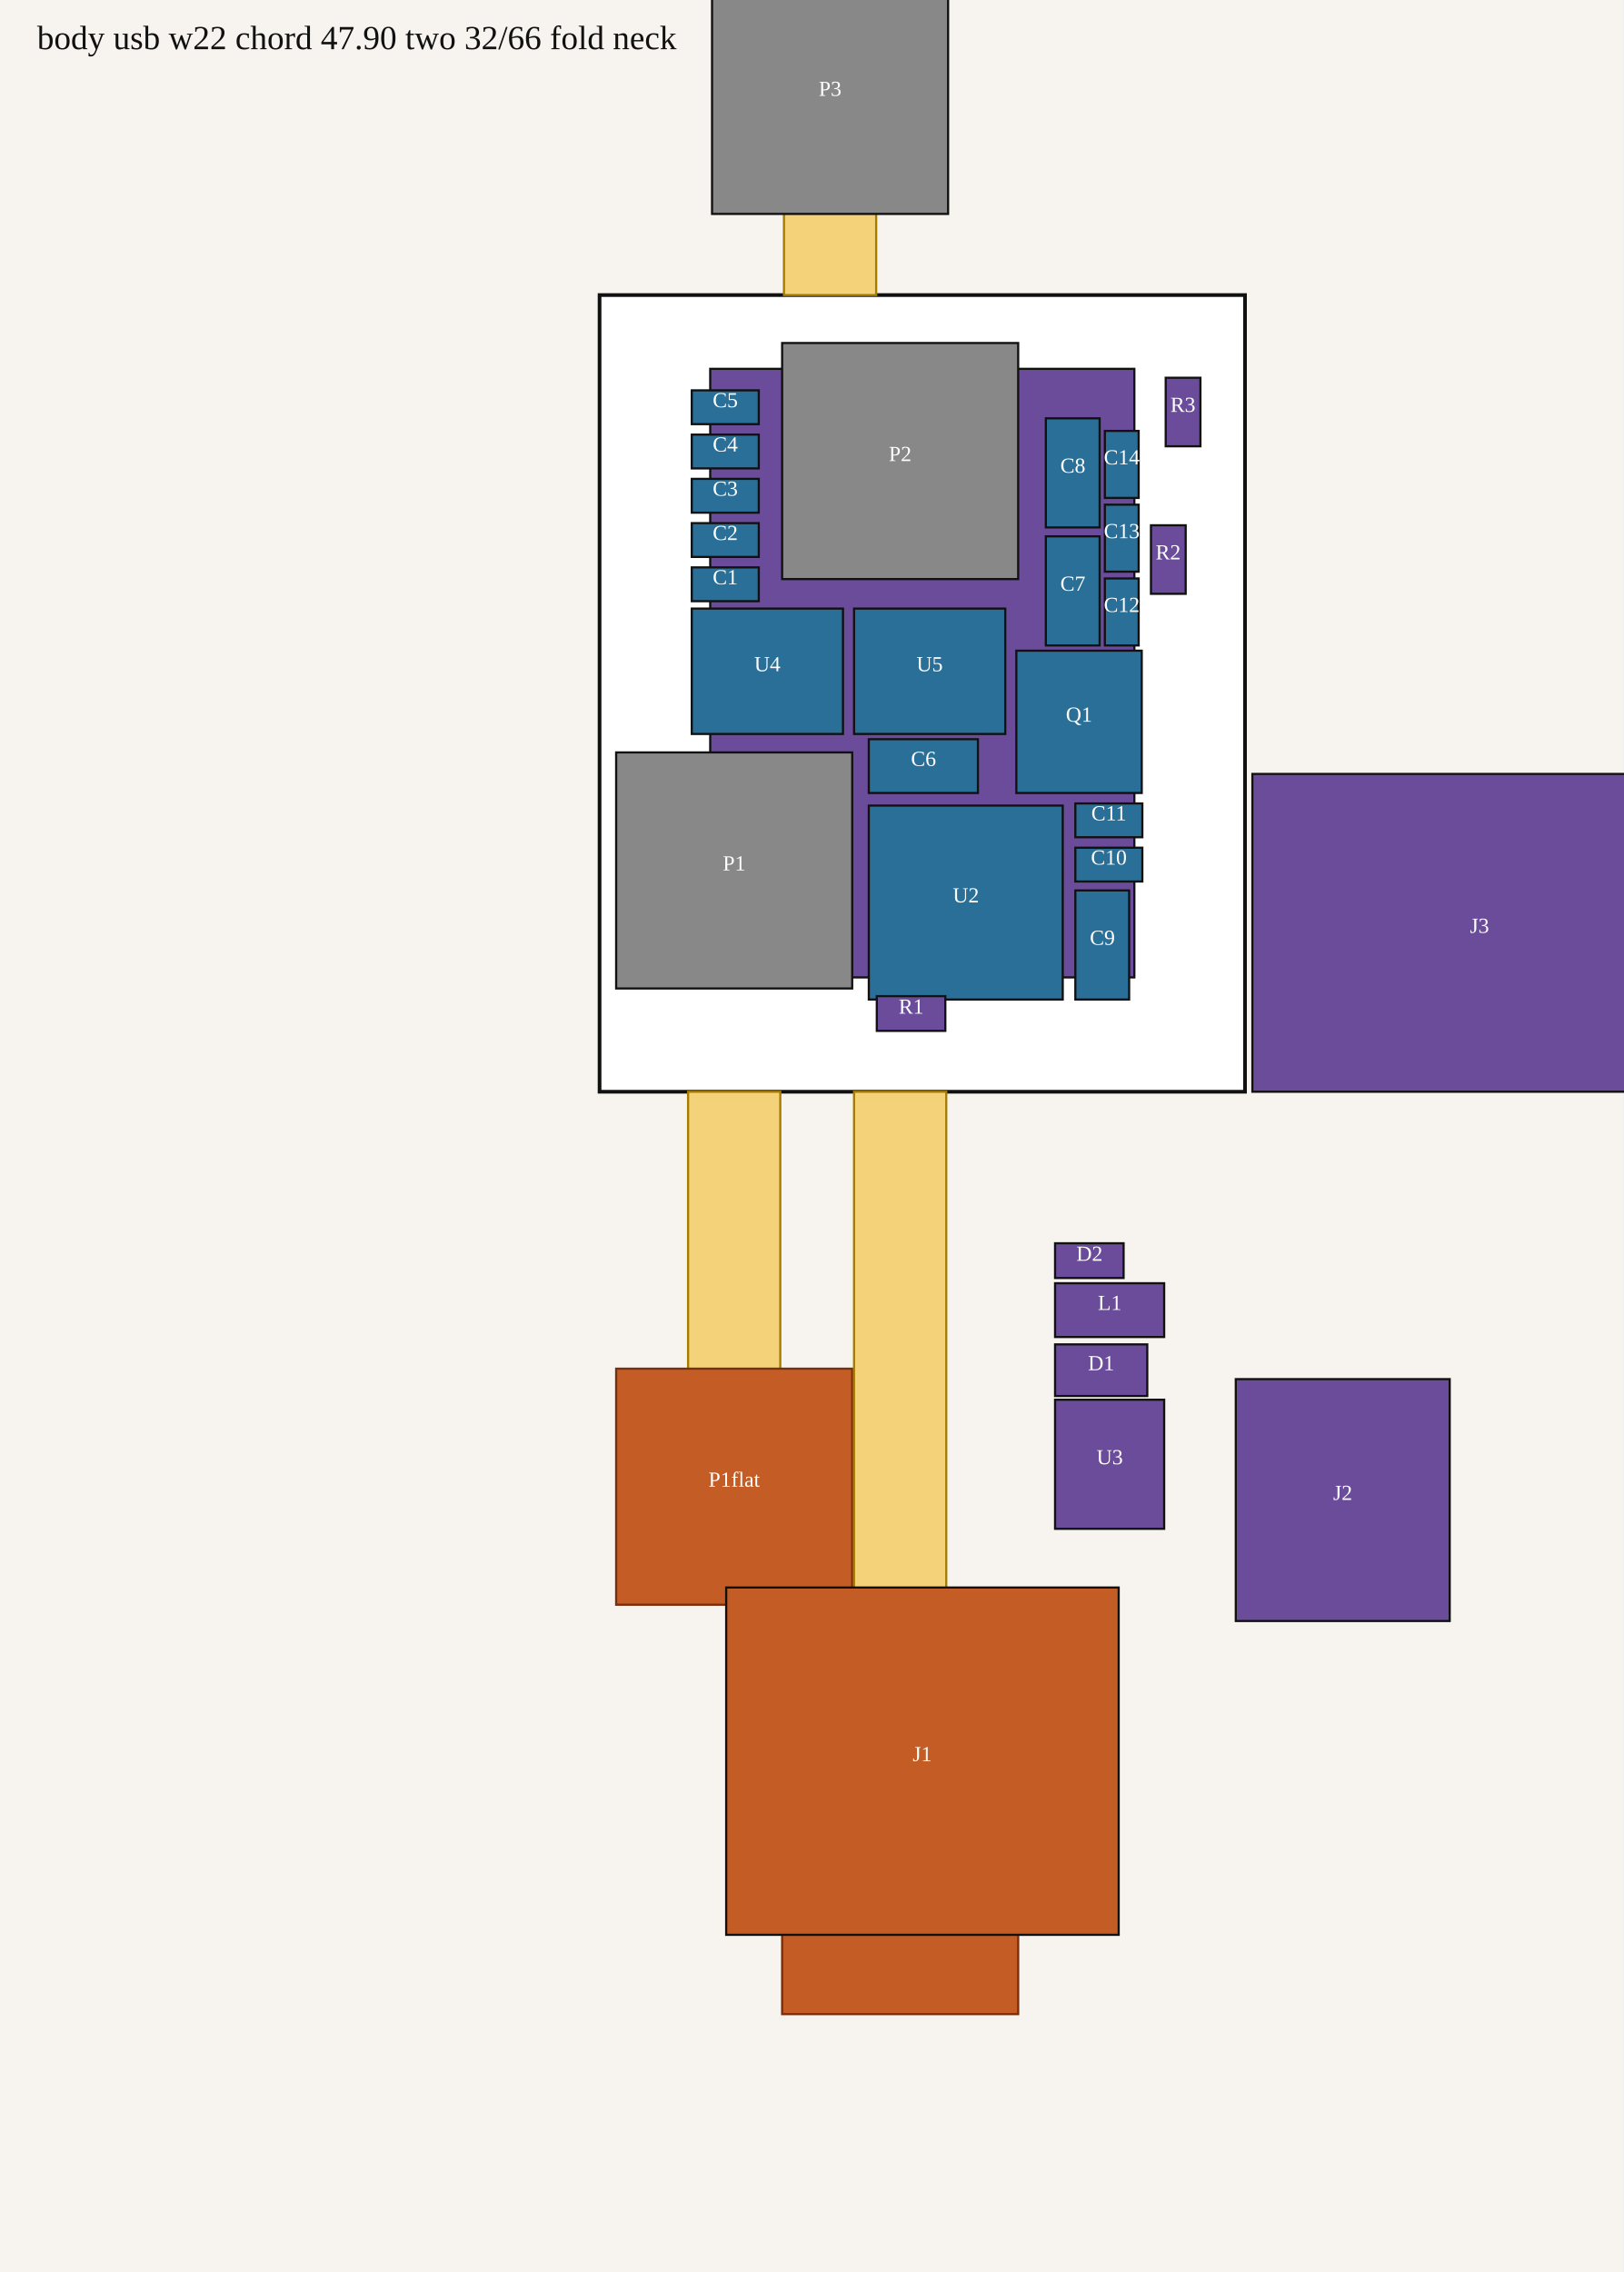
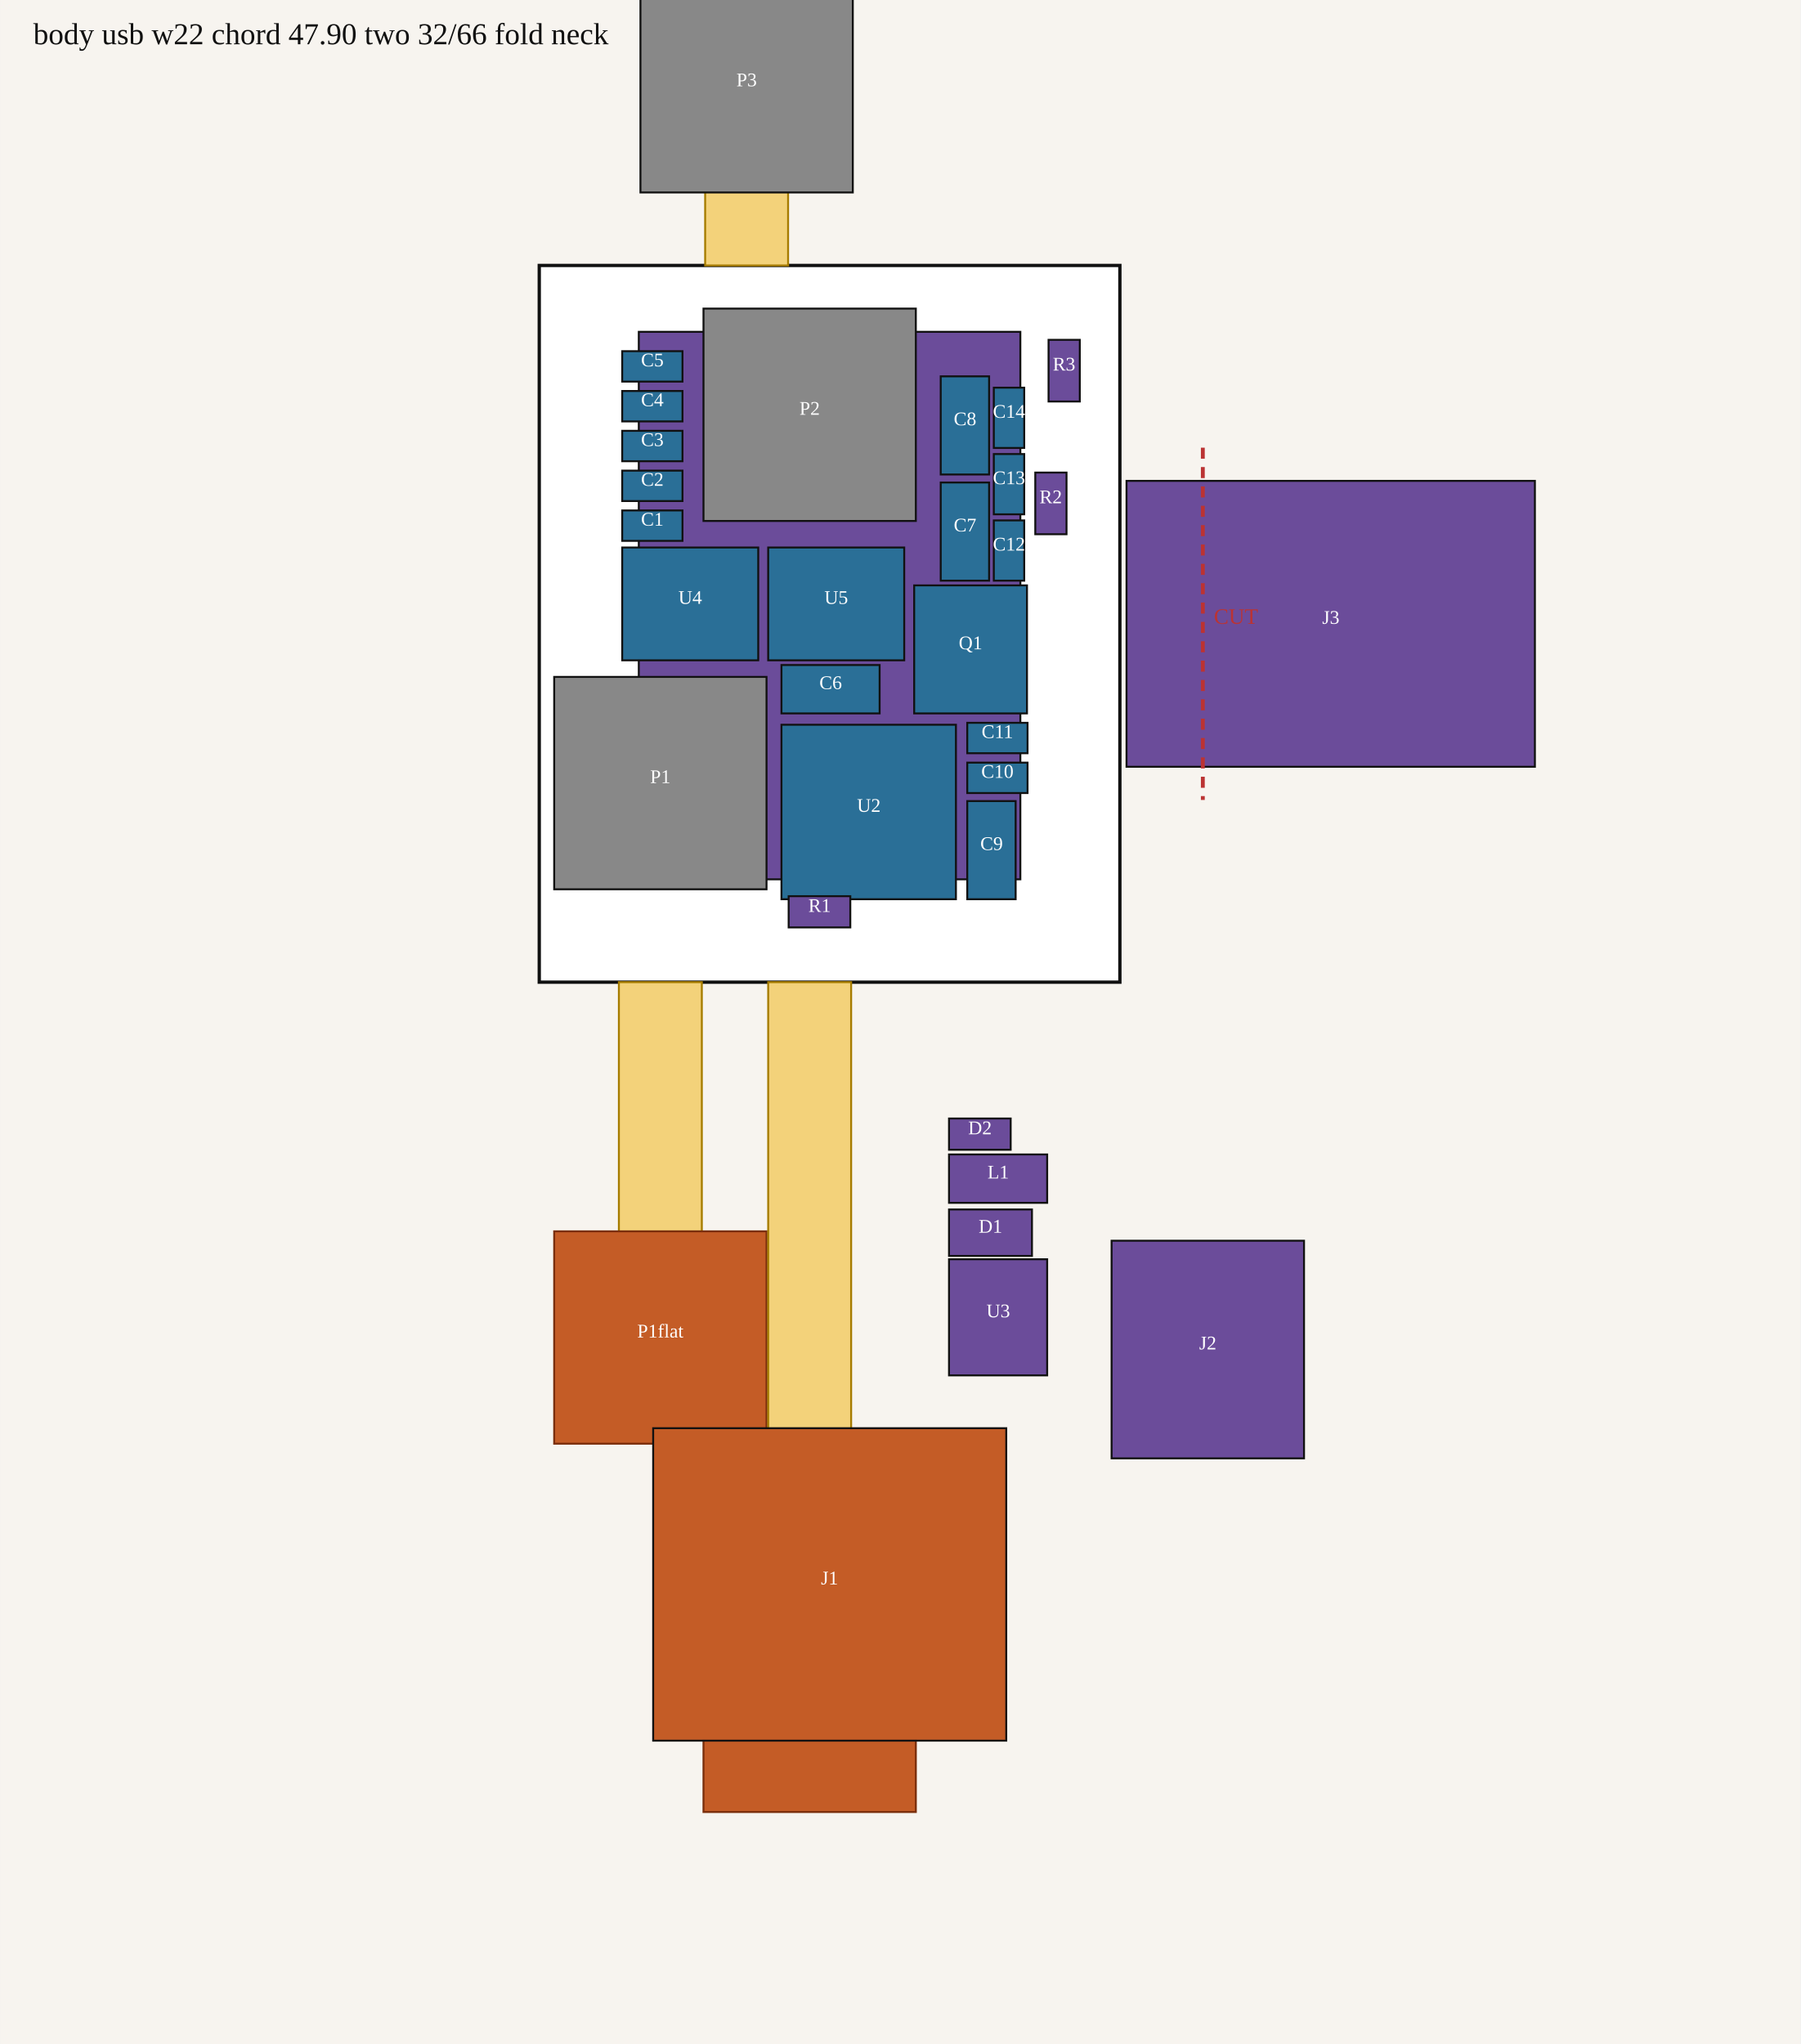
- <svg xmlns="http://www.w3.org/2000/svg" width="528" height="739" viewBox="0 0 528.0 739.2">
+ <svg xmlns="http://www.w3.org/2000/svg" width="651" height="739" viewBox="0 0 651.1 739.2">
  <rect width="100%" height="100%" fill="#f7f4ef" />
  <rect x="195.0" y="96.0" width="210.0" height="259.2" fill="#fff" stroke="#111" stroke-width="1.2" />
  <rect x="223.8" y="355.2" width="30.0" height="128.5" fill="#f3d27a" stroke="#a67c00" stroke-width="0.7" />
  <rect x="200.4" y="445.3" width="76.8" height="76.8" fill="#c45c26" stroke="#7a2e0b" stroke-width="0.7" />
  <text x="238.8" y="483.7" font-size="7" text-anchor="middle" fill="#fff">P1flat</text>
  <rect x="277.8" y="355.2" width="30.0" height="261.7" fill="#f3d27a" stroke="#a67c00" stroke-width="0.7" />
  <rect x="254.4" y="578.5" width="76.8" height="76.8" fill="#c45c26" stroke="#7a2e0b" stroke-width="0.7" />
  <text x="292.8" y="616.9" font-size="7" text-anchor="middle" fill="#fff">P2flat</text>
  <rect x="255.0" y="31.2" width="30.0" height="64.8" fill="#f3d27a" stroke="#a67c00" stroke-width="0.7" />
  <rect x="231.0" y="120.0" width="138.0" height="198.0" fill="#6b4c9a" stroke="#111" stroke-width="0.7" />
  <text x="300.0" y="219.0" font-size="7" text-anchor="middle" fill="#fff">U1</text>
  <rect x="236.2" y="516.5" width="127.7" height="113.0" fill="#c45c26" stroke="#111" stroke-width="0.7" />
  <text x="300.0" y="573.0" font-size="7" text-anchor="middle" fill="#fff">J1</text>
  <rect x="200.4" y="244.8" width="76.8" height="76.8" fill="#888" stroke="#111" stroke-width="0.7" />
  <text x="238.8" y="283.2" font-size="7" text-anchor="middle" fill="#fff">P1</text>
  <rect x="254.4" y="111.6" width="76.8" height="76.8" fill="#888" stroke="#111" stroke-width="0.7" />
  <text x="292.8" y="150.0" font-size="7" text-anchor="middle" fill="#fff">P2</text>
  <rect x="231.6" y="-7.2" width="76.8" height="76.8" fill="#888" stroke="#111" stroke-width="0.7" />
  <text x="270.0" y="31.2" font-size="7" text-anchor="middle" fill="#fff">P3</text>
  <rect x="282.6" y="262.1" width="63.1" height="63.1" fill="#2a6f97" stroke="#111" stroke-width="0.7" />
  <text x="314.2" y="293.6" font-size="7" text-anchor="middle" fill="#fff">U2</text>
  <rect x="343.2" y="455.4" width="35.5" height="42.0" fill="#6b4c9a" stroke="#111" stroke-width="0.7" />
  <text x="361.0" y="476.4" font-size="7" text-anchor="middle" fill="#fff">U3</text>
  <rect x="225.0" y="198.0" width="49.2" height="40.8" fill="#2a6f97" stroke="#111" stroke-width="0.7" />
  <text x="249.6" y="218.4" font-size="7" text-anchor="middle" fill="#fff">U4</text>
  <rect x="277.8" y="198.0" width="49.2" height="40.8" fill="#2a6f97" stroke="#111" stroke-width="0.7" />
  <text x="302.4" y="218.4" font-size="7" text-anchor="middle" fill="#fff">U5</text>
  <rect x="402.0" y="448.7" width="69.6" height="78.7" fill="#6b4c9a" stroke="#111" stroke-width="0.7" />
  <text x="436.8" y="488.0" font-size="7" text-anchor="middle" fill="#fff">J2</text>
-   <rect x="407.4" y="251.8" width="147.7" height="103.4" fill="#6b4c9a" stroke="#111" stroke-width="0.7" />
-   <text x="481.3" y="303.5" font-size="7" text-anchor="middle" fill="#fff">J3</text>
+   <rect x="407.4" y="173.9" width="147.7" height="103.4" fill="#6b4c9a" stroke="#111" stroke-width="0.7" />
+   <text x="481.3" y="225.6" font-size="7" text-anchor="middle" fill="#fff">J3</text>
  <rect x="343.2" y="437.4" width="30.0" height="16.8" fill="#6b4c9a" stroke="#111" stroke-width="0.7" />
  <text x="358.2" y="445.8" font-size="7" text-anchor="middle" fill="#fff">D1</text>
  <rect x="343.2" y="417.5" width="35.5" height="17.5" fill="#6b4c9a" stroke="#111" stroke-width="0.7" />
  <text x="361.0" y="426.2" font-size="7" text-anchor="middle" fill="#fff">L1</text>
  <rect x="343.2" y="404.5" width="22.3" height="11.3" fill="#6b4c9a" stroke="#111" stroke-width="0.7" />
  <text x="354.4" y="410.2" font-size="7" text-anchor="middle" fill="#fff">D2</text>
  <rect x="330.6" y="211.7" width="40.8" height="46.3" fill="#2a6f97" stroke="#111" stroke-width="0.7" />
  <text x="351.0" y="234.8" font-size="7" text-anchor="middle" fill="#fff">Q1</text>
  <rect x="285.2" y="324.1" width="22.3" height="11.3" fill="#6b4c9a" stroke="#111" stroke-width="0.7" />
  <text x="296.4" y="329.8" font-size="7" text-anchor="middle" fill="#fff">R1</text>
  <rect x="374.4" y="170.9" width="11.3" height="22.3" fill="#6b4c9a" stroke="#111" stroke-width="0.7" />
  <text x="380.0" y="182.0" font-size="7" text-anchor="middle" fill="#fff">R2</text>
  <rect x="379.2" y="122.9" width="11.3" height="22.3" fill="#6b4c9a" stroke="#111" stroke-width="0.7" />
  <text x="384.8" y="134.0" font-size="7" text-anchor="middle" fill="#fff">R3</text>
  <rect x="225.0" y="184.6" width="21.8" height="11.0" fill="#2a6f97" stroke="#111" stroke-width="0.7" />
  <text x="235.9" y="190.1" font-size="7" text-anchor="middle" fill="#fff">C1</text>
  <rect x="225.0" y="170.2" width="21.8" height="11.0" fill="#2a6f97" stroke="#111" stroke-width="0.7" />
  <text x="235.9" y="175.7" font-size="7" text-anchor="middle" fill="#fff">C2</text>
  <rect x="225.0" y="155.8" width="21.8" height="11.0" fill="#2a6f97" stroke="#111" stroke-width="0.7" />
  <text x="235.9" y="161.3" font-size="7" text-anchor="middle" fill="#fff">C3</text>
  <rect x="225.0" y="141.4" width="21.8" height="11.0" fill="#2a6f97" stroke="#111" stroke-width="0.7" />
  <text x="235.9" y="146.9" font-size="7" text-anchor="middle" fill="#fff">C4</text>
  <rect x="225.0" y="127.0" width="21.8" height="11.0" fill="#2a6f97" stroke="#111" stroke-width="0.7" />
  <text x="235.9" y="132.5" font-size="7" text-anchor="middle" fill="#fff">C5</text>
  <rect x="282.6" y="240.5" width="35.5" height="17.5" fill="#2a6f97" stroke="#111" stroke-width="0.7" />
  <text x="300.4" y="249.2" font-size="7" text-anchor="middle" fill="#fff">C6</text>
  <rect x="340.2" y="174.5" width="17.5" height="35.5" fill="#2a6f97" stroke="#111" stroke-width="0.7" />
  <text x="349.0" y="192.2" font-size="7" text-anchor="middle" fill="#fff">C7</text>
  <rect x="340.2" y="136.1" width="17.5" height="35.5" fill="#2a6f97" stroke="#111" stroke-width="0.7" />
  <text x="349.0" y="153.8" font-size="7" text-anchor="middle" fill="#fff">C8</text>
  <rect x="349.8" y="289.7" width="17.5" height="35.5" fill="#2a6f97" stroke="#111" stroke-width="0.7" />
  <text x="358.6" y="307.4" font-size="7" text-anchor="middle" fill="#fff">C9</text>
  <rect x="349.8" y="275.8" width="21.8" height="11.0" fill="#2a6f97" stroke="#111" stroke-width="0.7" />
  <text x="360.7" y="281.3" font-size="7" text-anchor="middle" fill="#fff">C10</text>
  <rect x="349.8" y="261.4" width="21.8" height="11.0" fill="#2a6f97" stroke="#111" stroke-width="0.7" />
  <text x="360.7" y="266.9" font-size="7" text-anchor="middle" fill="#fff">C11</text>
  <rect x="359.4" y="188.2" width="11.0" height="21.8" fill="#2a6f97" stroke="#111" stroke-width="0.7" />
  <text x="364.9" y="199.1" font-size="7" text-anchor="middle" fill="#fff">C12</text>
  <rect x="359.4" y="164.2" width="11.0" height="21.8" fill="#2a6f97" stroke="#111" stroke-width="0.7" />
  <text x="364.9" y="175.1" font-size="7" text-anchor="middle" fill="#fff">C13</text>
  <rect x="359.4" y="140.2" width="11.0" height="21.8" fill="#2a6f97" stroke="#111" stroke-width="0.7" />
  <text x="364.9" y="151.1" font-size="7" text-anchor="middle" fill="#fff">C14</text>
+   <line x1="435.0" y1="161.9" x2="435.0" y2="289.3" stroke="#b33" stroke-width="1.4" stroke-dasharray="4 3" />
+   <text x="439.0" y="225.6" font-size="8" fill="#b33">CUT</text>
  <text x="12" y="16" font-size="11" fill="#111">body usb w22 chord 47.90 two 32/66 fold neck</text>
</svg>
